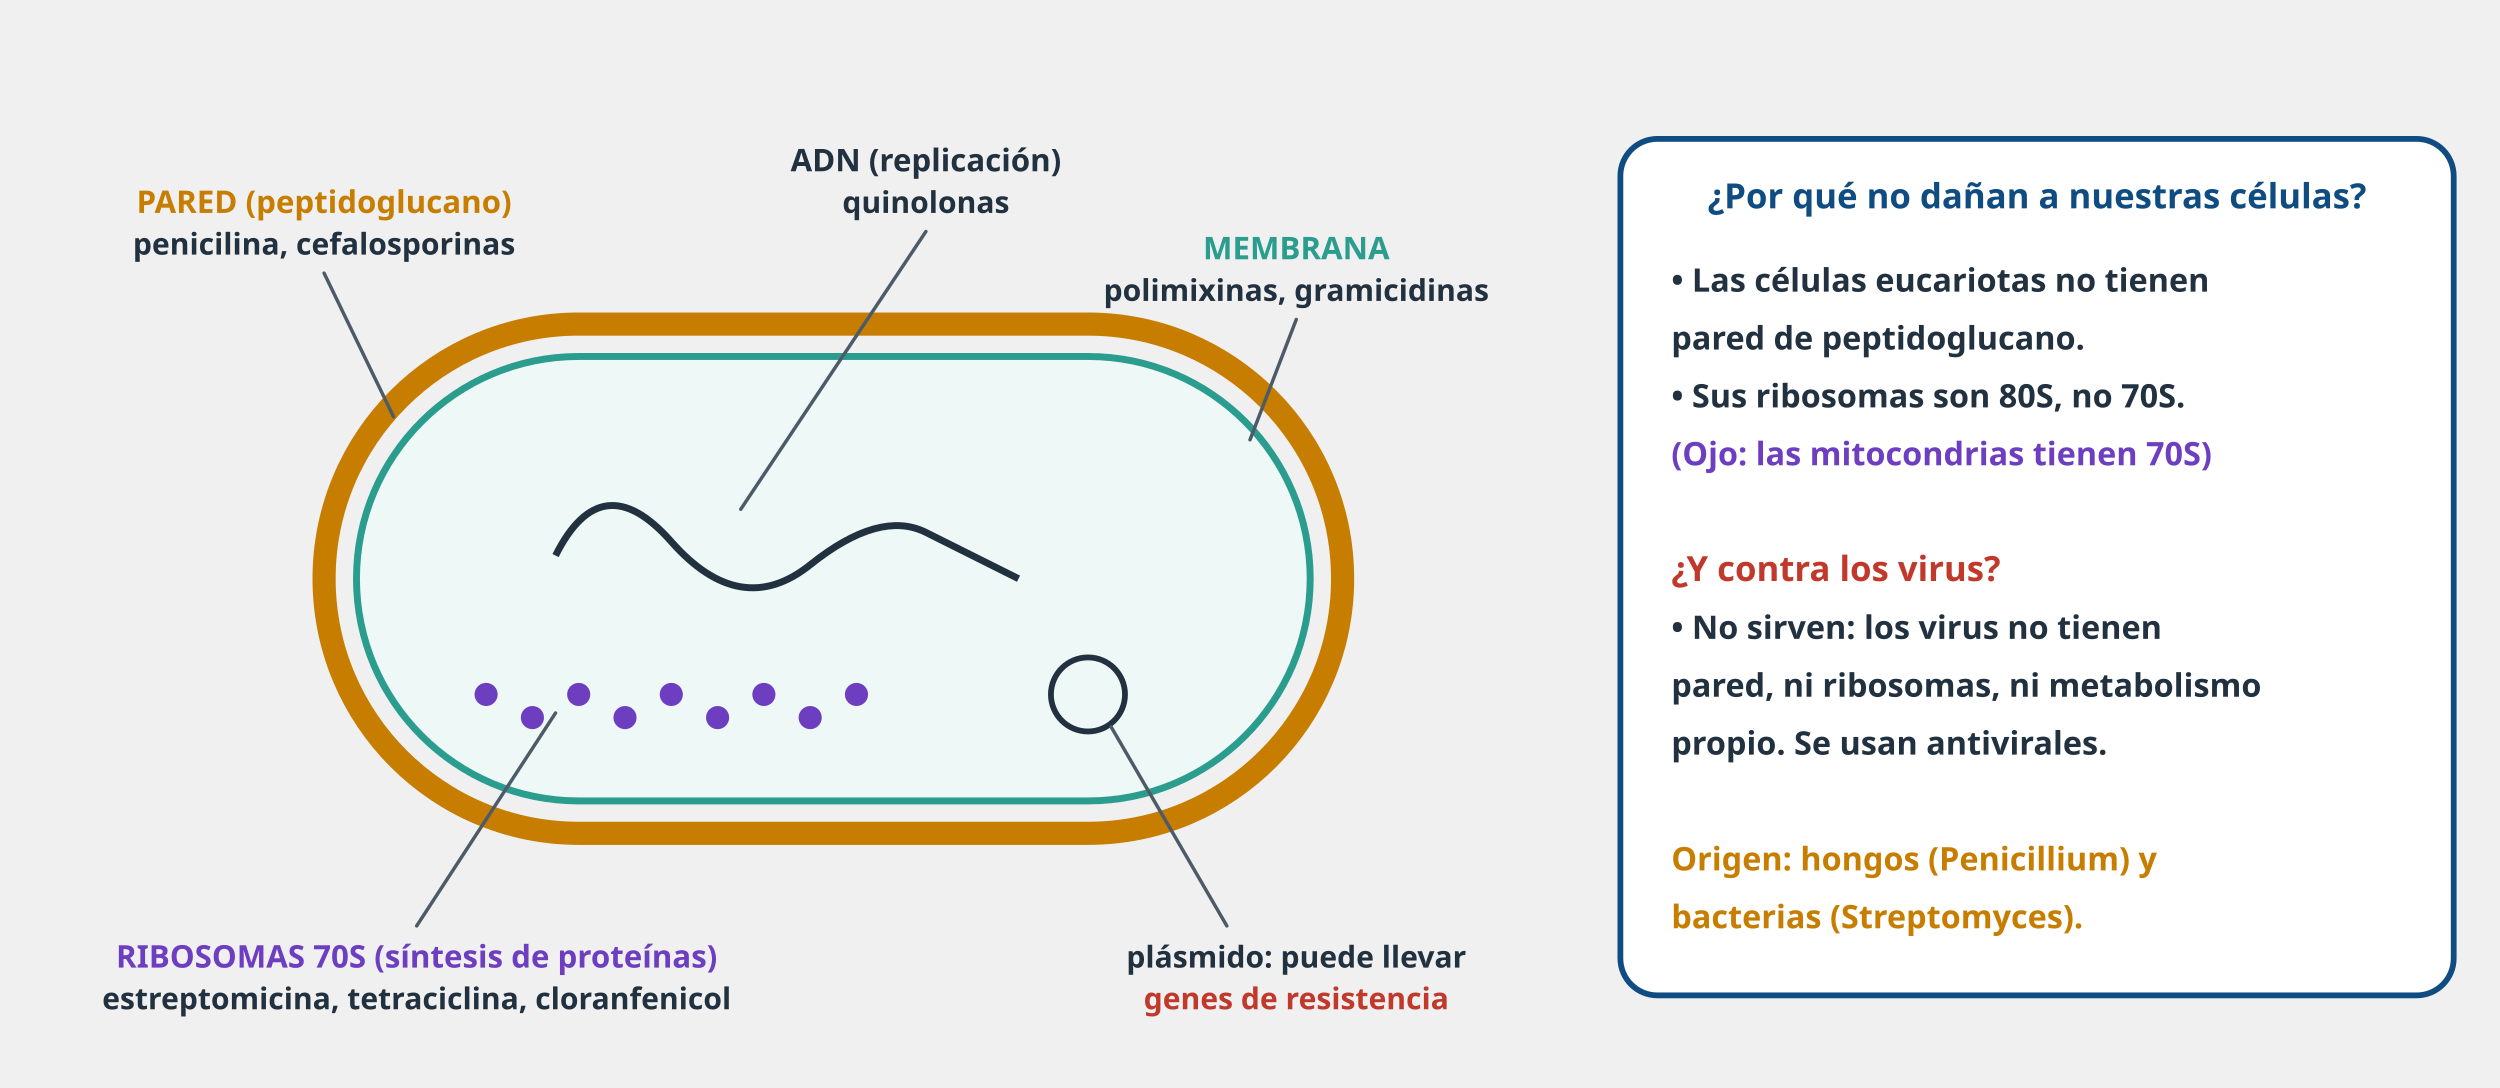
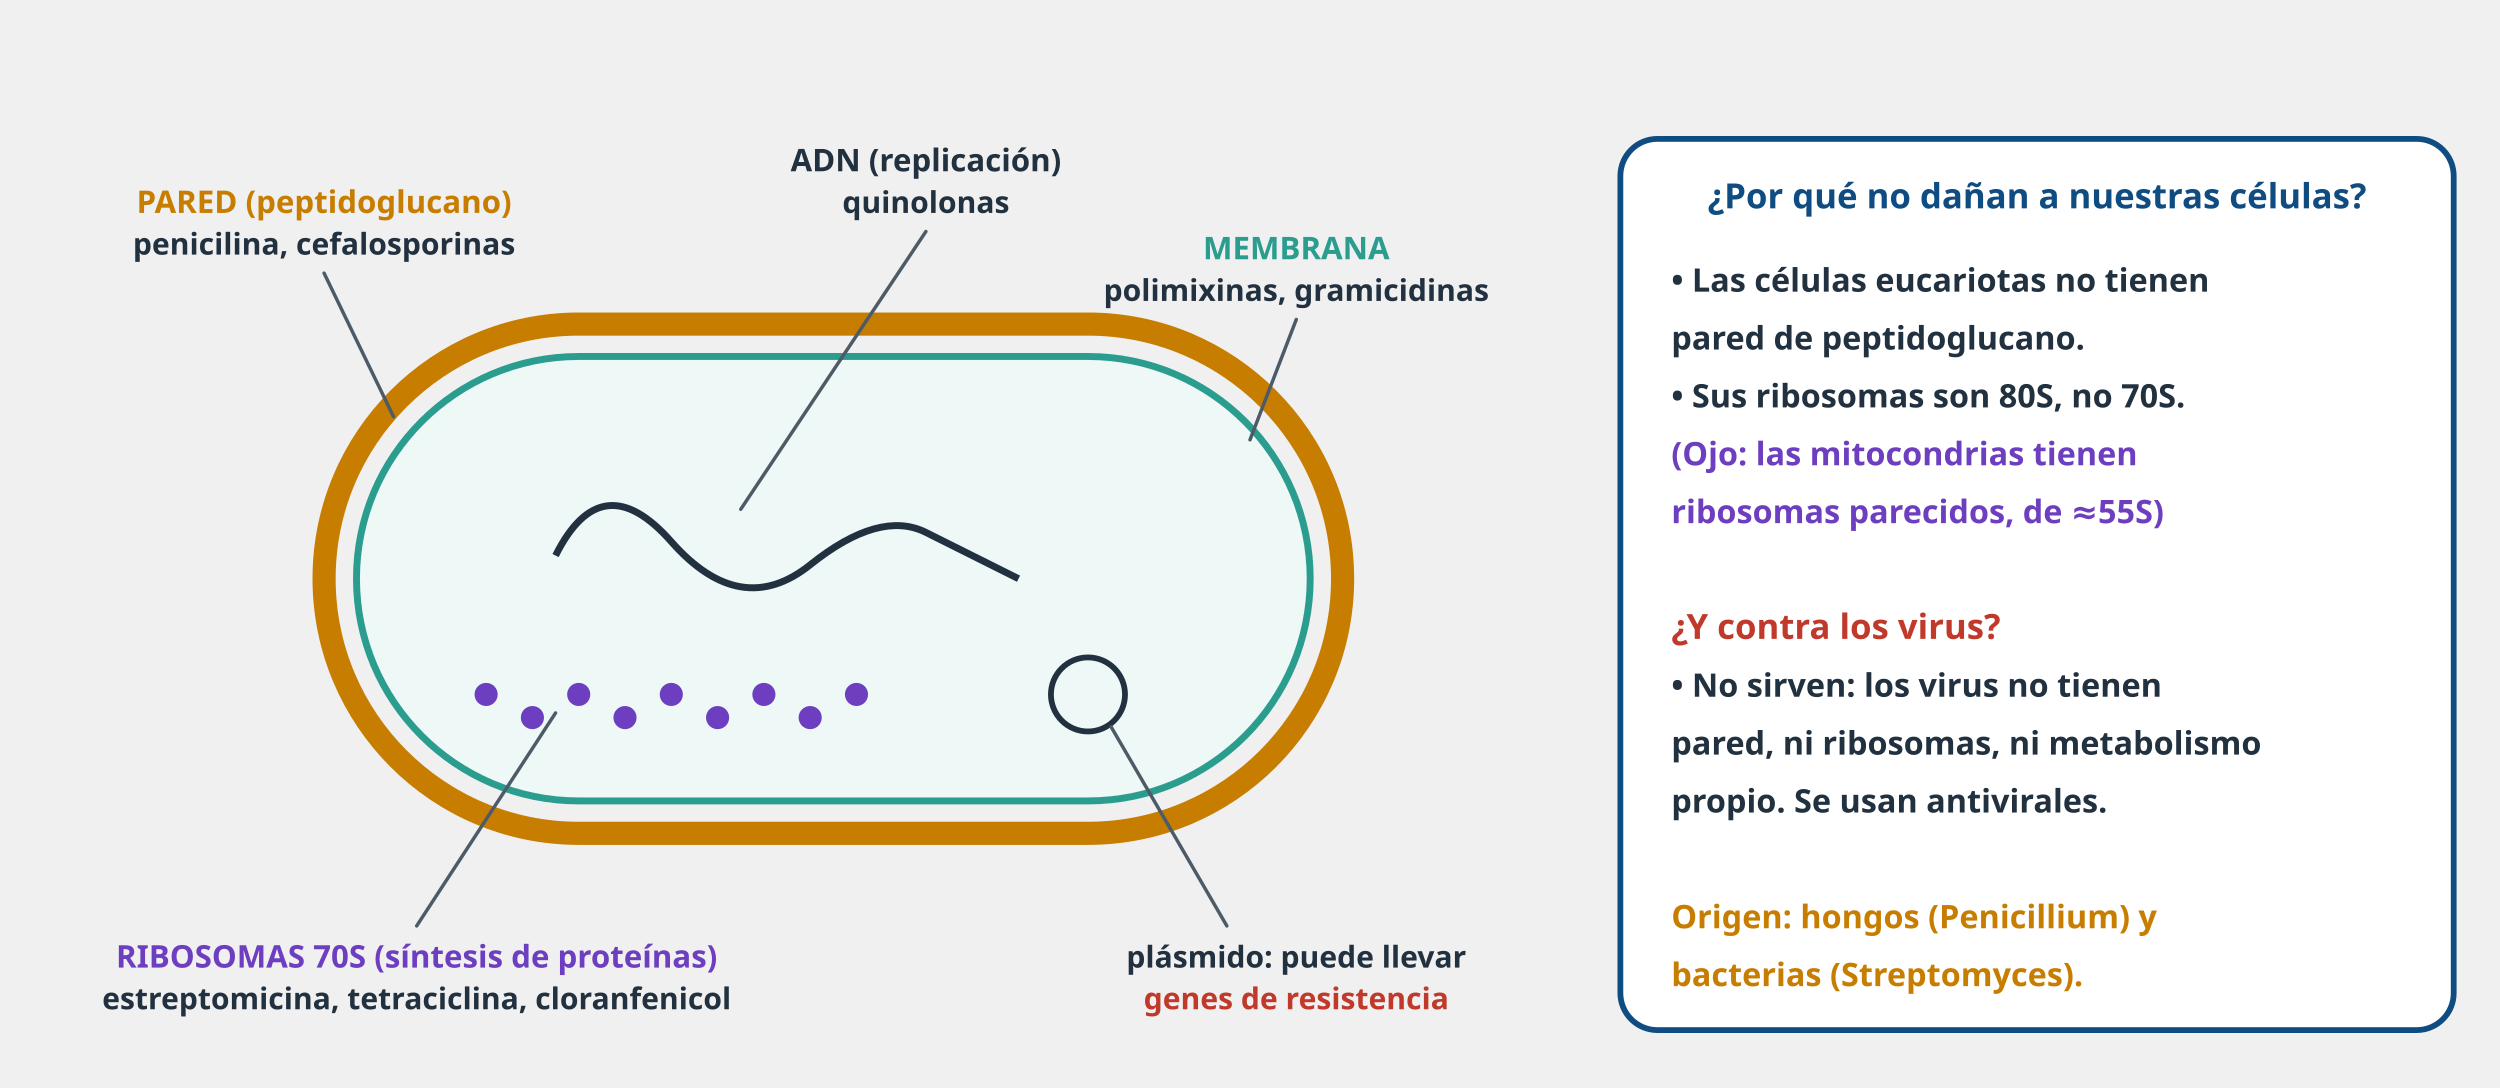
<svg xmlns="http://www.w3.org/2000/svg" viewBox="0 0 1080 470" role="img" font-family="Nunito, 'Segoe UI', system-ui, sans-serif">
  <defs>
    <marker id="fl" viewBox="0 0 10 10" refX="8" refY="5" markerWidth="7" markerHeight="7" orient="auto-start-reverse">
      <path d="M0,0 L10,5 L0,10 z" fill="#2a7fc1" />
    </marker>
    <marker id="fk" viewBox="0 0 10 10" refX="8" refY="5" markerWidth="7" markerHeight="7" orient="auto-start-reverse">
      <path d="M0,0 L10,5 L0,10 z" fill="#22313f" />
    </marker>
    <radialGradient id="gO" cx="35%" cy="35%" r="70%">
      <stop offset="0" stop-color="#f08a7e" />
      <stop offset="1" stop-color="#c0392b" />
    </radialGradient>
    <radialGradient id="gH" cx="35%" cy="35%" r="70%">
      <stop offset="0" stop-color="#ffffff" />
      <stop offset="1" stop-color="#d5dde3" />
    </radialGradient>
  </defs>
  <rect x="140" y="140" width="440" height="220" rx="110" fill="none" stroke="#c77d00" stroke-width="10" />
  <rect x="154" y="154" width="412" height="192" rx="96" fill="#eef8f6" stroke="#2a9d8f" stroke-width="3" />
  <path d="M240,240 q20,-40 50,-6 t60,10 t50,-14 t40,20" fill="none" stroke="#22313f" stroke-width="3" />
  <circle cx="470" cy="300" r="16" fill="none" stroke="#22313f" stroke-width="2.5" />
  <circle cx="210" cy="300" r="5" fill="#6d3fc0" />
  <circle cx="230" cy="310" r="5" fill="#6d3fc0" />
  <circle cx="250" cy="300" r="5" fill="#6d3fc0" />
  <circle cx="270" cy="310" r="5" fill="#6d3fc0" />
  <circle cx="290" cy="300" r="5" fill="#6d3fc0" />
  <circle cx="310" cy="310" r="5" fill="#6d3fc0" />
  <circle cx="330" cy="300" r="5" fill="#6d3fc0" />
  <circle cx="350" cy="310" r="5" fill="#6d3fc0" />
  <circle cx="370" cy="300" r="5" fill="#6d3fc0" />
  <line x1="170.0" y1="180.0" x2="140.0" y2="118.0" stroke="#4c5b67" stroke-width="1.5" stroke-linecap="round" />
  <text x="140.0" y="92.0" font-size="13.5" text-anchor="middle" font-weight="900" fill="#c77d00">PARED (peptidoglucano)</text>
  <text x="140.0" y="110.0" font-size="13" text-anchor="middle" font-weight="800" fill="#22313f">penicilina, cefalosporinas</text>
  <line x1="240.0" y1="308.0" x2="180.0" y2="400.0" stroke="#4c5b67" stroke-width="1.5" stroke-linecap="round" />
  <text x="180.0" y="418.0" font-size="13.5" text-anchor="middle" font-weight="900" fill="#6d3fc0">RIBOSOMAS 70S (síntesis de proteínas)</text>
  <text x="180.0" y="436.0" font-size="13" text-anchor="middle" font-weight="800" fill="#22313f">estreptomicina, tetraciclina, cloranfenicol</text>
  <line x1="320.0" y1="220.0" x2="400.0" y2="100.0" stroke="#4c5b67" stroke-width="1.5" stroke-linecap="round" />
  <text x="400.0" y="74.0" font-size="13.5" text-anchor="middle" font-weight="900" fill="#22313f">ADN (replicación)</text>
  <text x="400.0" y="92.0" font-size="13" text-anchor="middle" font-weight="800" fill="#22313f">quinolonas</text>
  <line x1="540.0" y1="190.0" x2="560.0" y2="138.0" stroke="#4c5b67" stroke-width="1.5" stroke-linecap="round" />
  <text x="560.0" y="112.0" font-size="13.5" text-anchor="middle" font-weight="900" fill="#2a9d8f">MEMBRANA</text>
  <text x="560.0" y="130.0" font-size="13" text-anchor="middle" font-weight="800" fill="#22313f">polimixinas, gramicidinas</text>
  <line x1="480.0" y1="314.0" x2="530.0" y2="400.0" stroke="#4c5b67" stroke-width="1.5" stroke-linecap="round" />
  <text x="560.0" y="418.0" font-size="13" text-anchor="middle" font-weight="800" fill="#22313f">plásmido: puede llevar</text>
  <text x="560.0" y="436.0" font-size="13" text-anchor="middle" font-weight="900" fill="#c0392b">genes de resistencia</text>
-   <rect x="700" y="60" width="360" height="370" rx="16" fill="#fff" stroke="#0f4c81" stroke-width="2.5" />
+   <rect x="700" y="60" width="360" height="385" rx="16" fill="#fff" stroke="#0f4c81" stroke-width="2.5" />
  <text x="880.0" y="90.0" font-size="15" text-anchor="middle" font-weight="900" fill="#0f4c81">¿Por qué no dañan a nuestras células?</text>
  <text x="722.0" y="126.0" font-size="14" text-anchor="start" font-weight="800" fill="#22313f">• Las células eucariotas no tienen</text>
  <text x="722.0" y="151.0" font-size="14" text-anchor="start" font-weight="800" fill="#22313f">  pared de peptidoglucano.</text>
  <text x="722.0" y="176.0" font-size="14" text-anchor="start" font-weight="800" fill="#22313f">• Sus ribosomas son 80S, no 70S.</text>
-   <text x="722.0" y="201.0" font-size="14" text-anchor="start" font-weight="800" fill="#6d3fc0">  (Ojo: las mitocondrias tienen 70S)</text>
-   <text x="722.0" y="251.0" font-size="15" text-anchor="start" font-weight="900" fill="#c0392b">¿Y contra los virus?</text>
-   <text x="722.0" y="276.0" font-size="14" text-anchor="start" font-weight="800" fill="#22313f">• No sirven: los virus no tienen</text>
-   <text x="722.0" y="301.0" font-size="14" text-anchor="start" font-weight="800" fill="#22313f">  pared, ni ribosomas, ni metabolismo</text>
-   <text x="722.0" y="326.0" font-size="14" text-anchor="start" font-weight="800" fill="#22313f">  propio. Se usan antivirales.</text>
-   <text x="722.0" y="376.0" font-size="14" text-anchor="start" font-weight="800" fill="#c77d00">Origen: hongos (Penicillium) y</text>
-   <text x="722.0" y="401.0" font-size="14" text-anchor="start" font-weight="800" fill="#c77d00">bacterias (Streptomyces).</text>
+   <text x="722.0" y="201.0" font-size="14" text-anchor="start" font-weight="800" fill="#6d3fc0">  (Ojo: las mitocondrias tienen</text>
+   <text x="722.0" y="226.0" font-size="14" text-anchor="start" font-weight="800" fill="#6d3fc0">  ribosomas parecidos, de ≈55S)</text>
+   <text x="722.0" y="276.0" font-size="15" text-anchor="start" font-weight="900" fill="#c0392b">¿Y contra los virus?</text>
+   <text x="722.0" y="301.0" font-size="14" text-anchor="start" font-weight="800" fill="#22313f">• No sirven: los virus no tienen</text>
+   <text x="722.0" y="326.0" font-size="14" text-anchor="start" font-weight="800" fill="#22313f">  pared, ni ribosomas, ni metabolismo</text>
+   <text x="722.0" y="351.0" font-size="14" text-anchor="start" font-weight="800" fill="#22313f">  propio. Se usan antivirales.</text>
+   <text x="722.0" y="401.0" font-size="14" text-anchor="start" font-weight="800" fill="#c77d00">Origen: hongos (Penicillium) y</text>
+   <text x="722.0" y="426.0" font-size="14" text-anchor="start" font-weight="800" fill="#c77d00">bacterias (Streptomyces).</text>
</svg>
